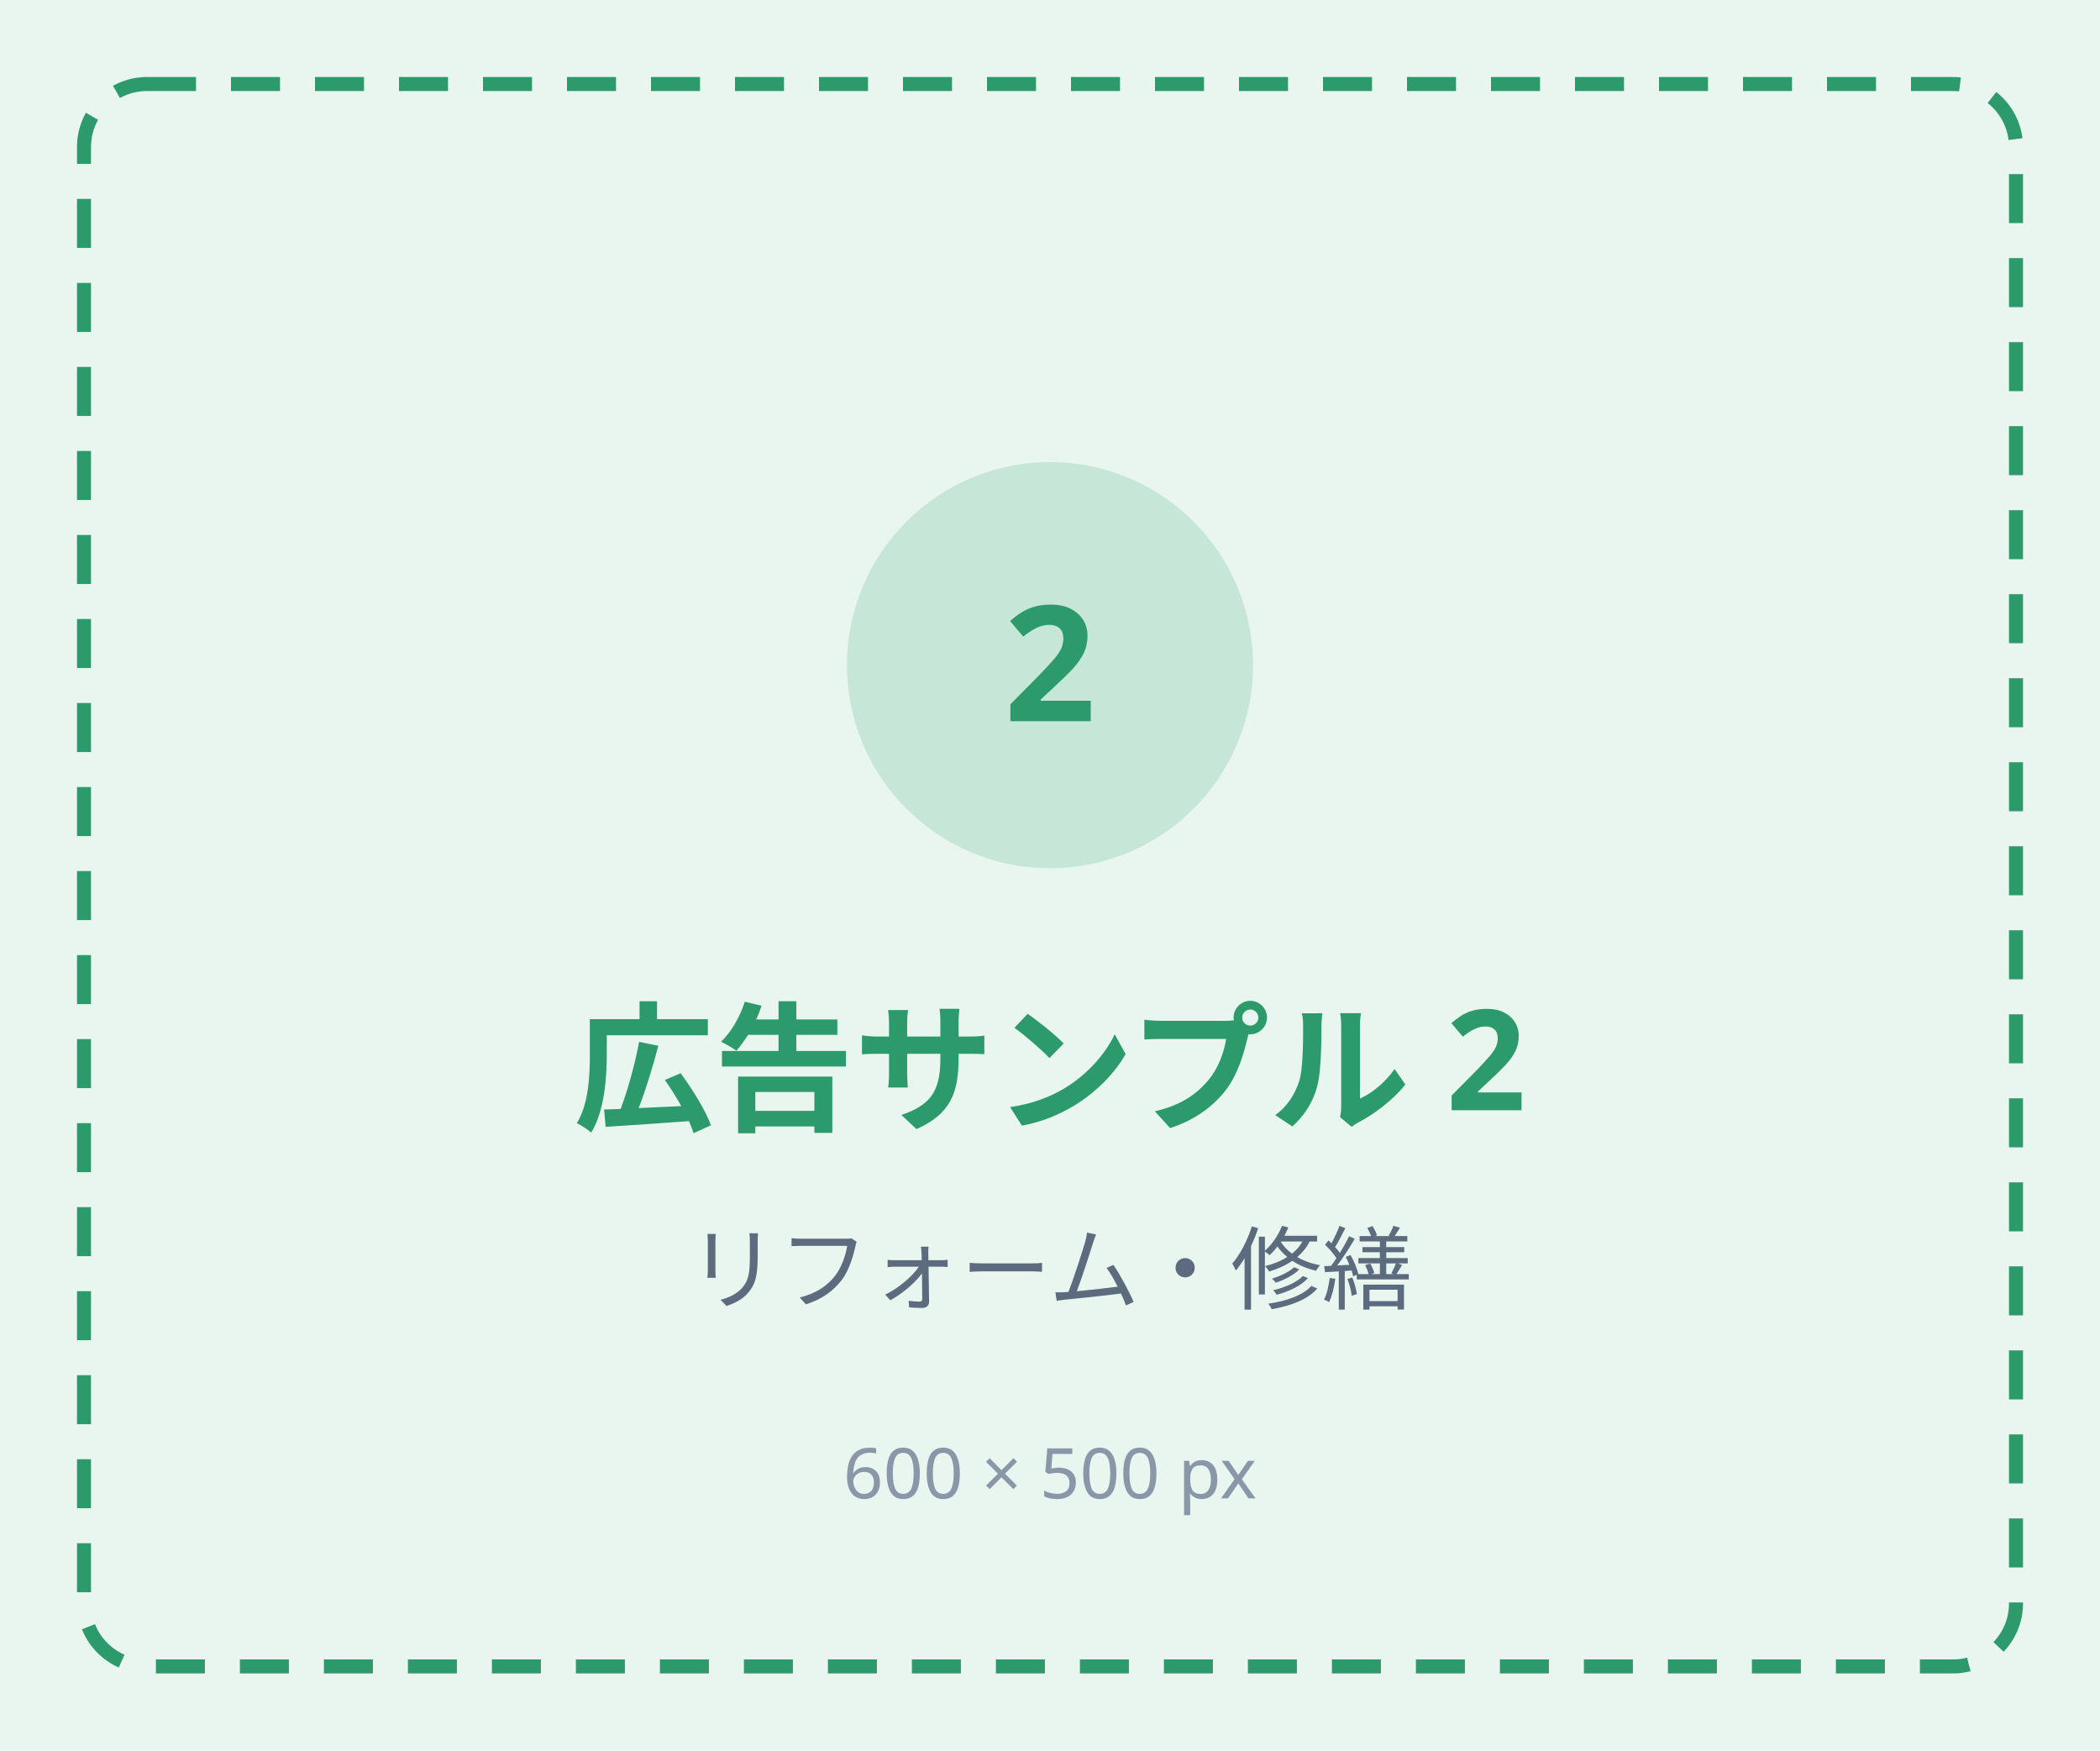
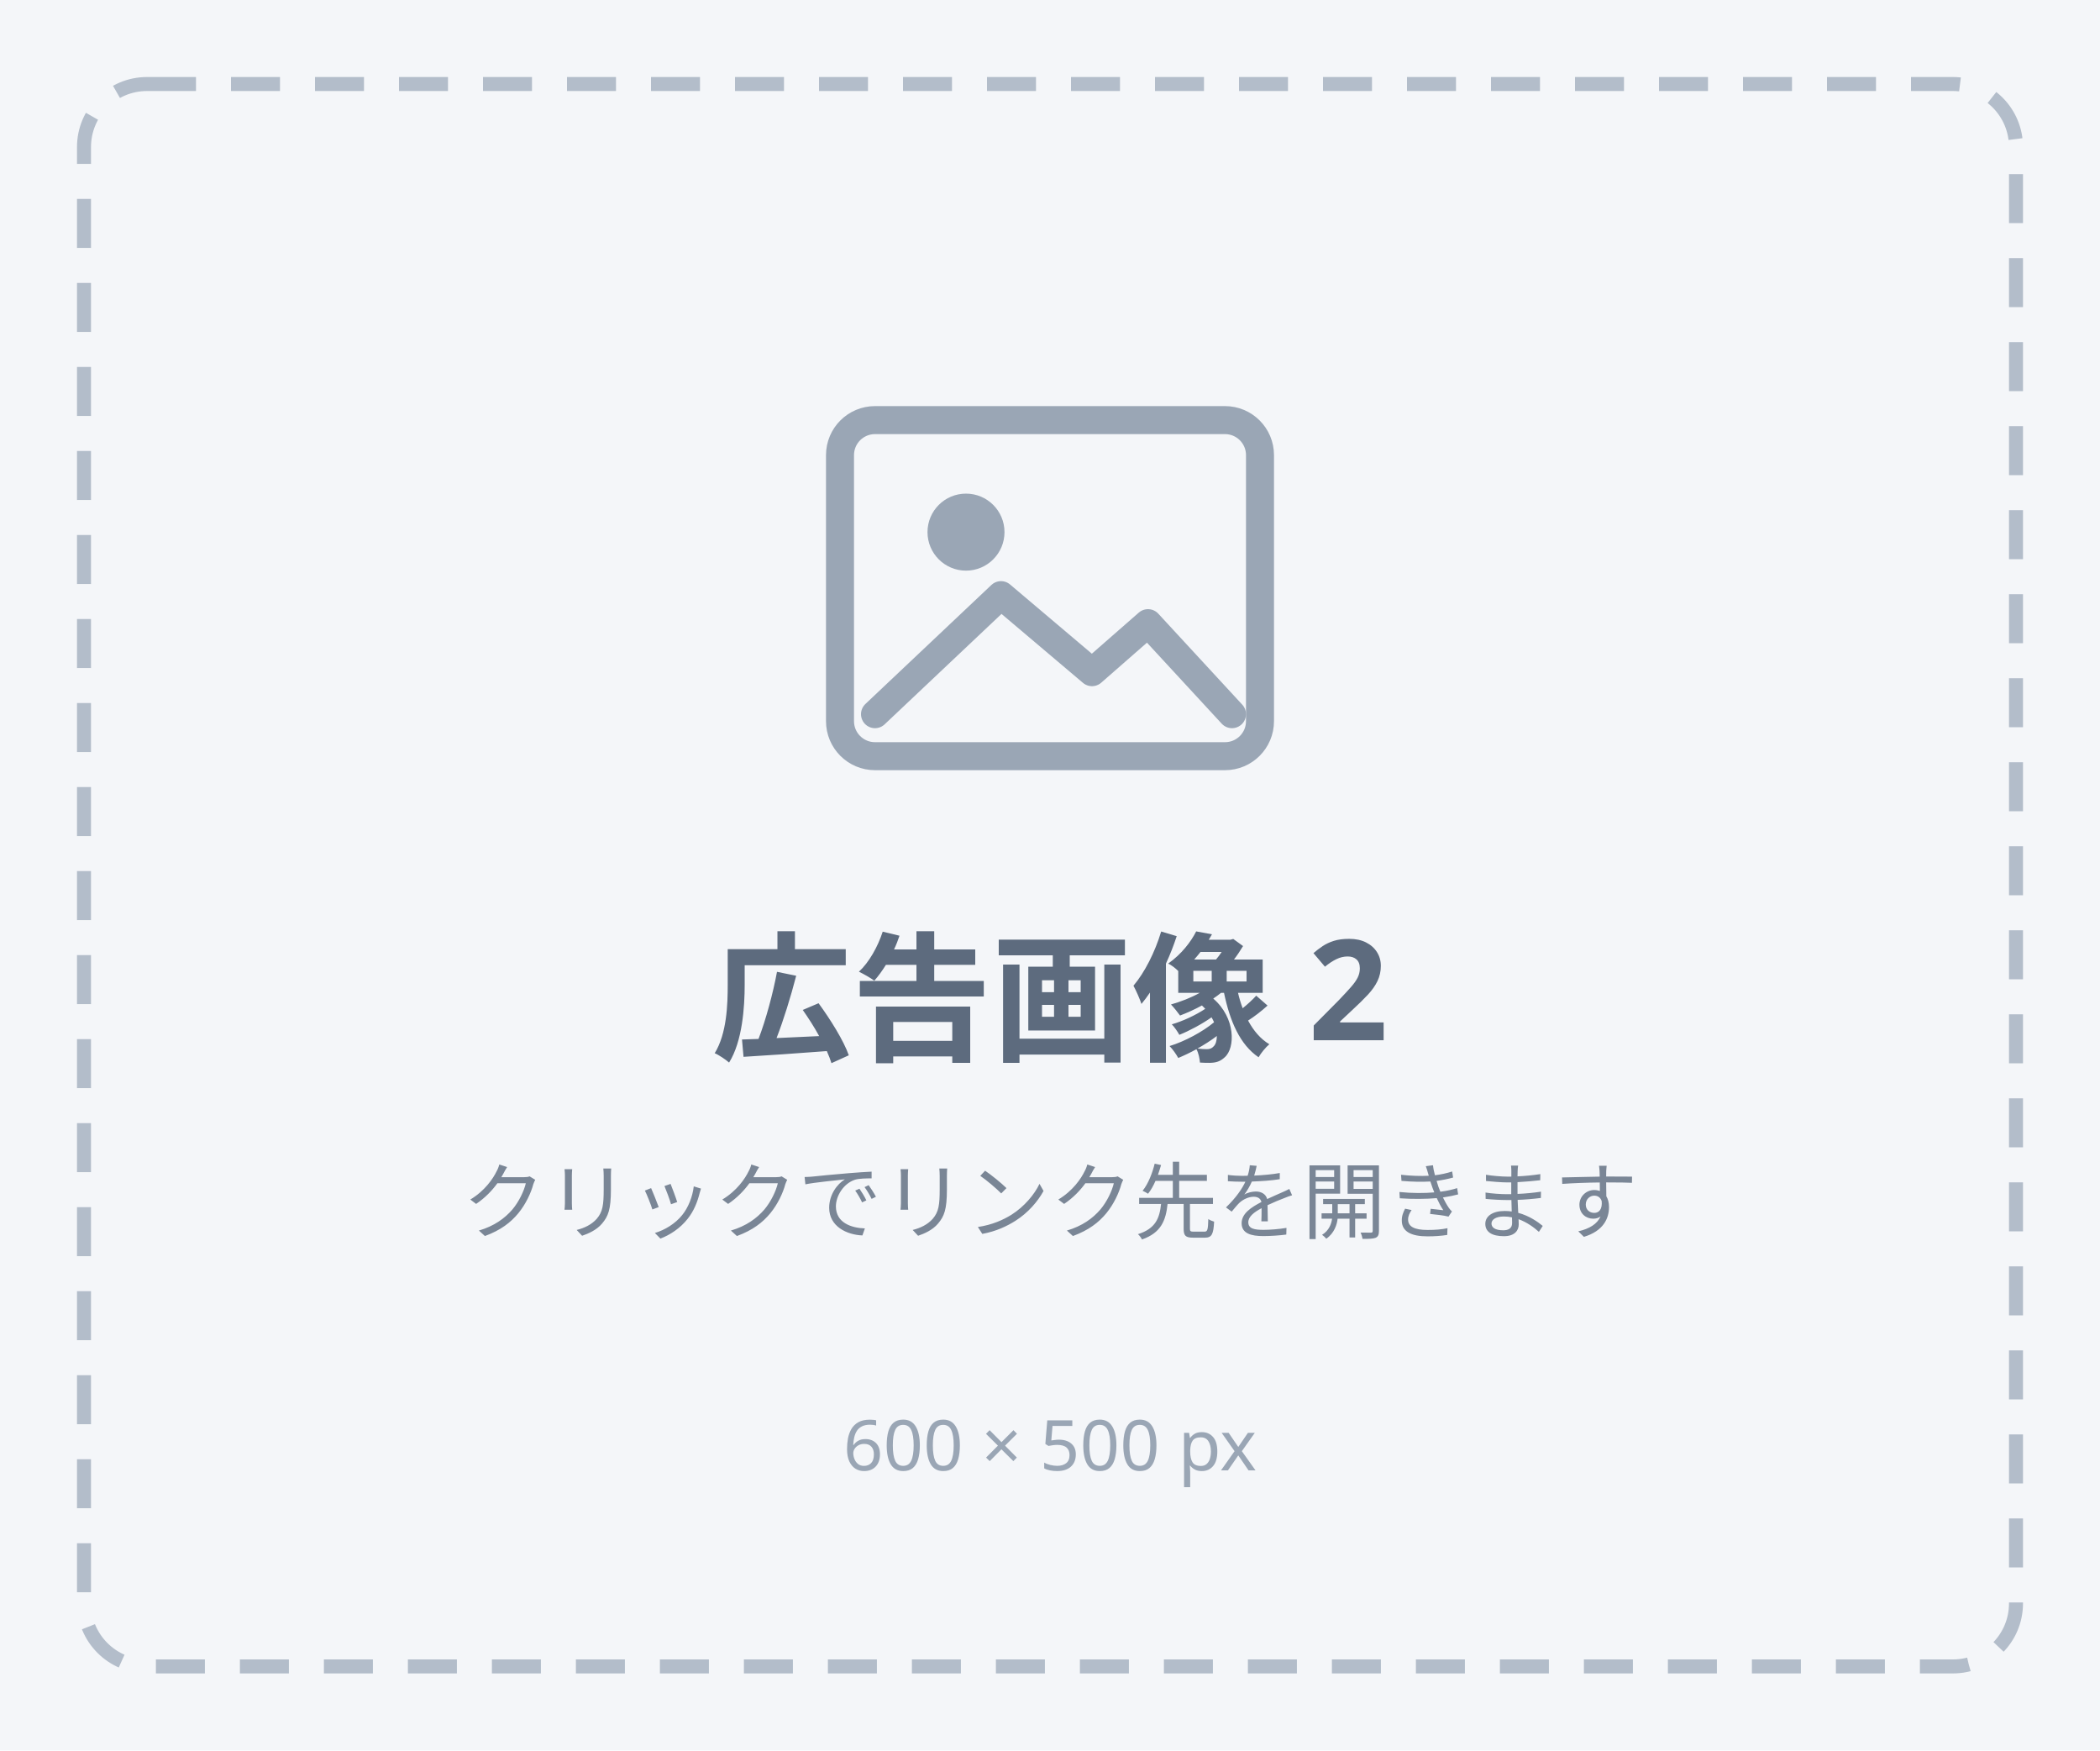
<svg xmlns="http://www.w3.org/2000/svg" width="600" height="500" viewBox="0 0 600 500">
-   <rect width="600" height="500" fill="#E8F6EF" />
-   <rect x="24" y="24" width="552" height="452" rx="18" fill="none" stroke="#2C9A6A" stroke-width="4" stroke-dasharray="14 10" />
-   <circle cx="300" cy="190" r="58" fill="#2C9A6A" opacity=".18" />
-   <text x="300" y="206" text-anchor="middle" font-family="sans-serif" font-size="46" font-weight="700" fill="#2C9A6A">2</text>
-   <text x="300" y="320" text-anchor="middle" font-family="sans-serif" font-size="40" font-weight="700" fill="#2C9A6A">広告サンプル 2</text>
-   <text x="300" y="372" text-anchor="middle" font-family="sans-serif" font-size="26" fill="#5D6B7E">リフォーム・修繕</text>
-   <text x="300" y="428" text-anchor="middle" font-family="sans-serif" font-size="20" fill="#8A97A8">600 × 500 px</text>
+   <rect width="600" height="500" fill="#F4F6F9" />
+   <rect x="24" y="24" width="552" height="452" rx="18" fill="none" stroke="#B3BDCA" stroke-width="4" stroke-dasharray="14 10" />
+   <g transform="translate(240 120)" fill="none" stroke="#9AA6B5" stroke-width="8" stroke-linejoin="round">
+     <rect x="0" y="0" width="120" height="96" rx="10" />
+     <circle cx="36" cy="32" r="11" fill="#9AA6B5" stroke="none" />
+     <path d="M10 84 L46 50 L72 72 L88 58 L112 84" stroke-linecap="round" />
+   </g>
+   <text x="300" y="300" text-anchor="middle" font-family="sans-serif" font-size="40" font-weight="700" fill="#5D6B7E">広告画像 2</text>
+   <text x="300" y="352" text-anchor="middle" font-family="sans-serif" font-size="24" fill="#7A8696">クリックでリンク先を開きます</text>
+   <text x="300" y="420" text-anchor="middle" font-family="sans-serif" font-size="20" fill="#9AA6B5">600 × 500 px</text>
</svg>
